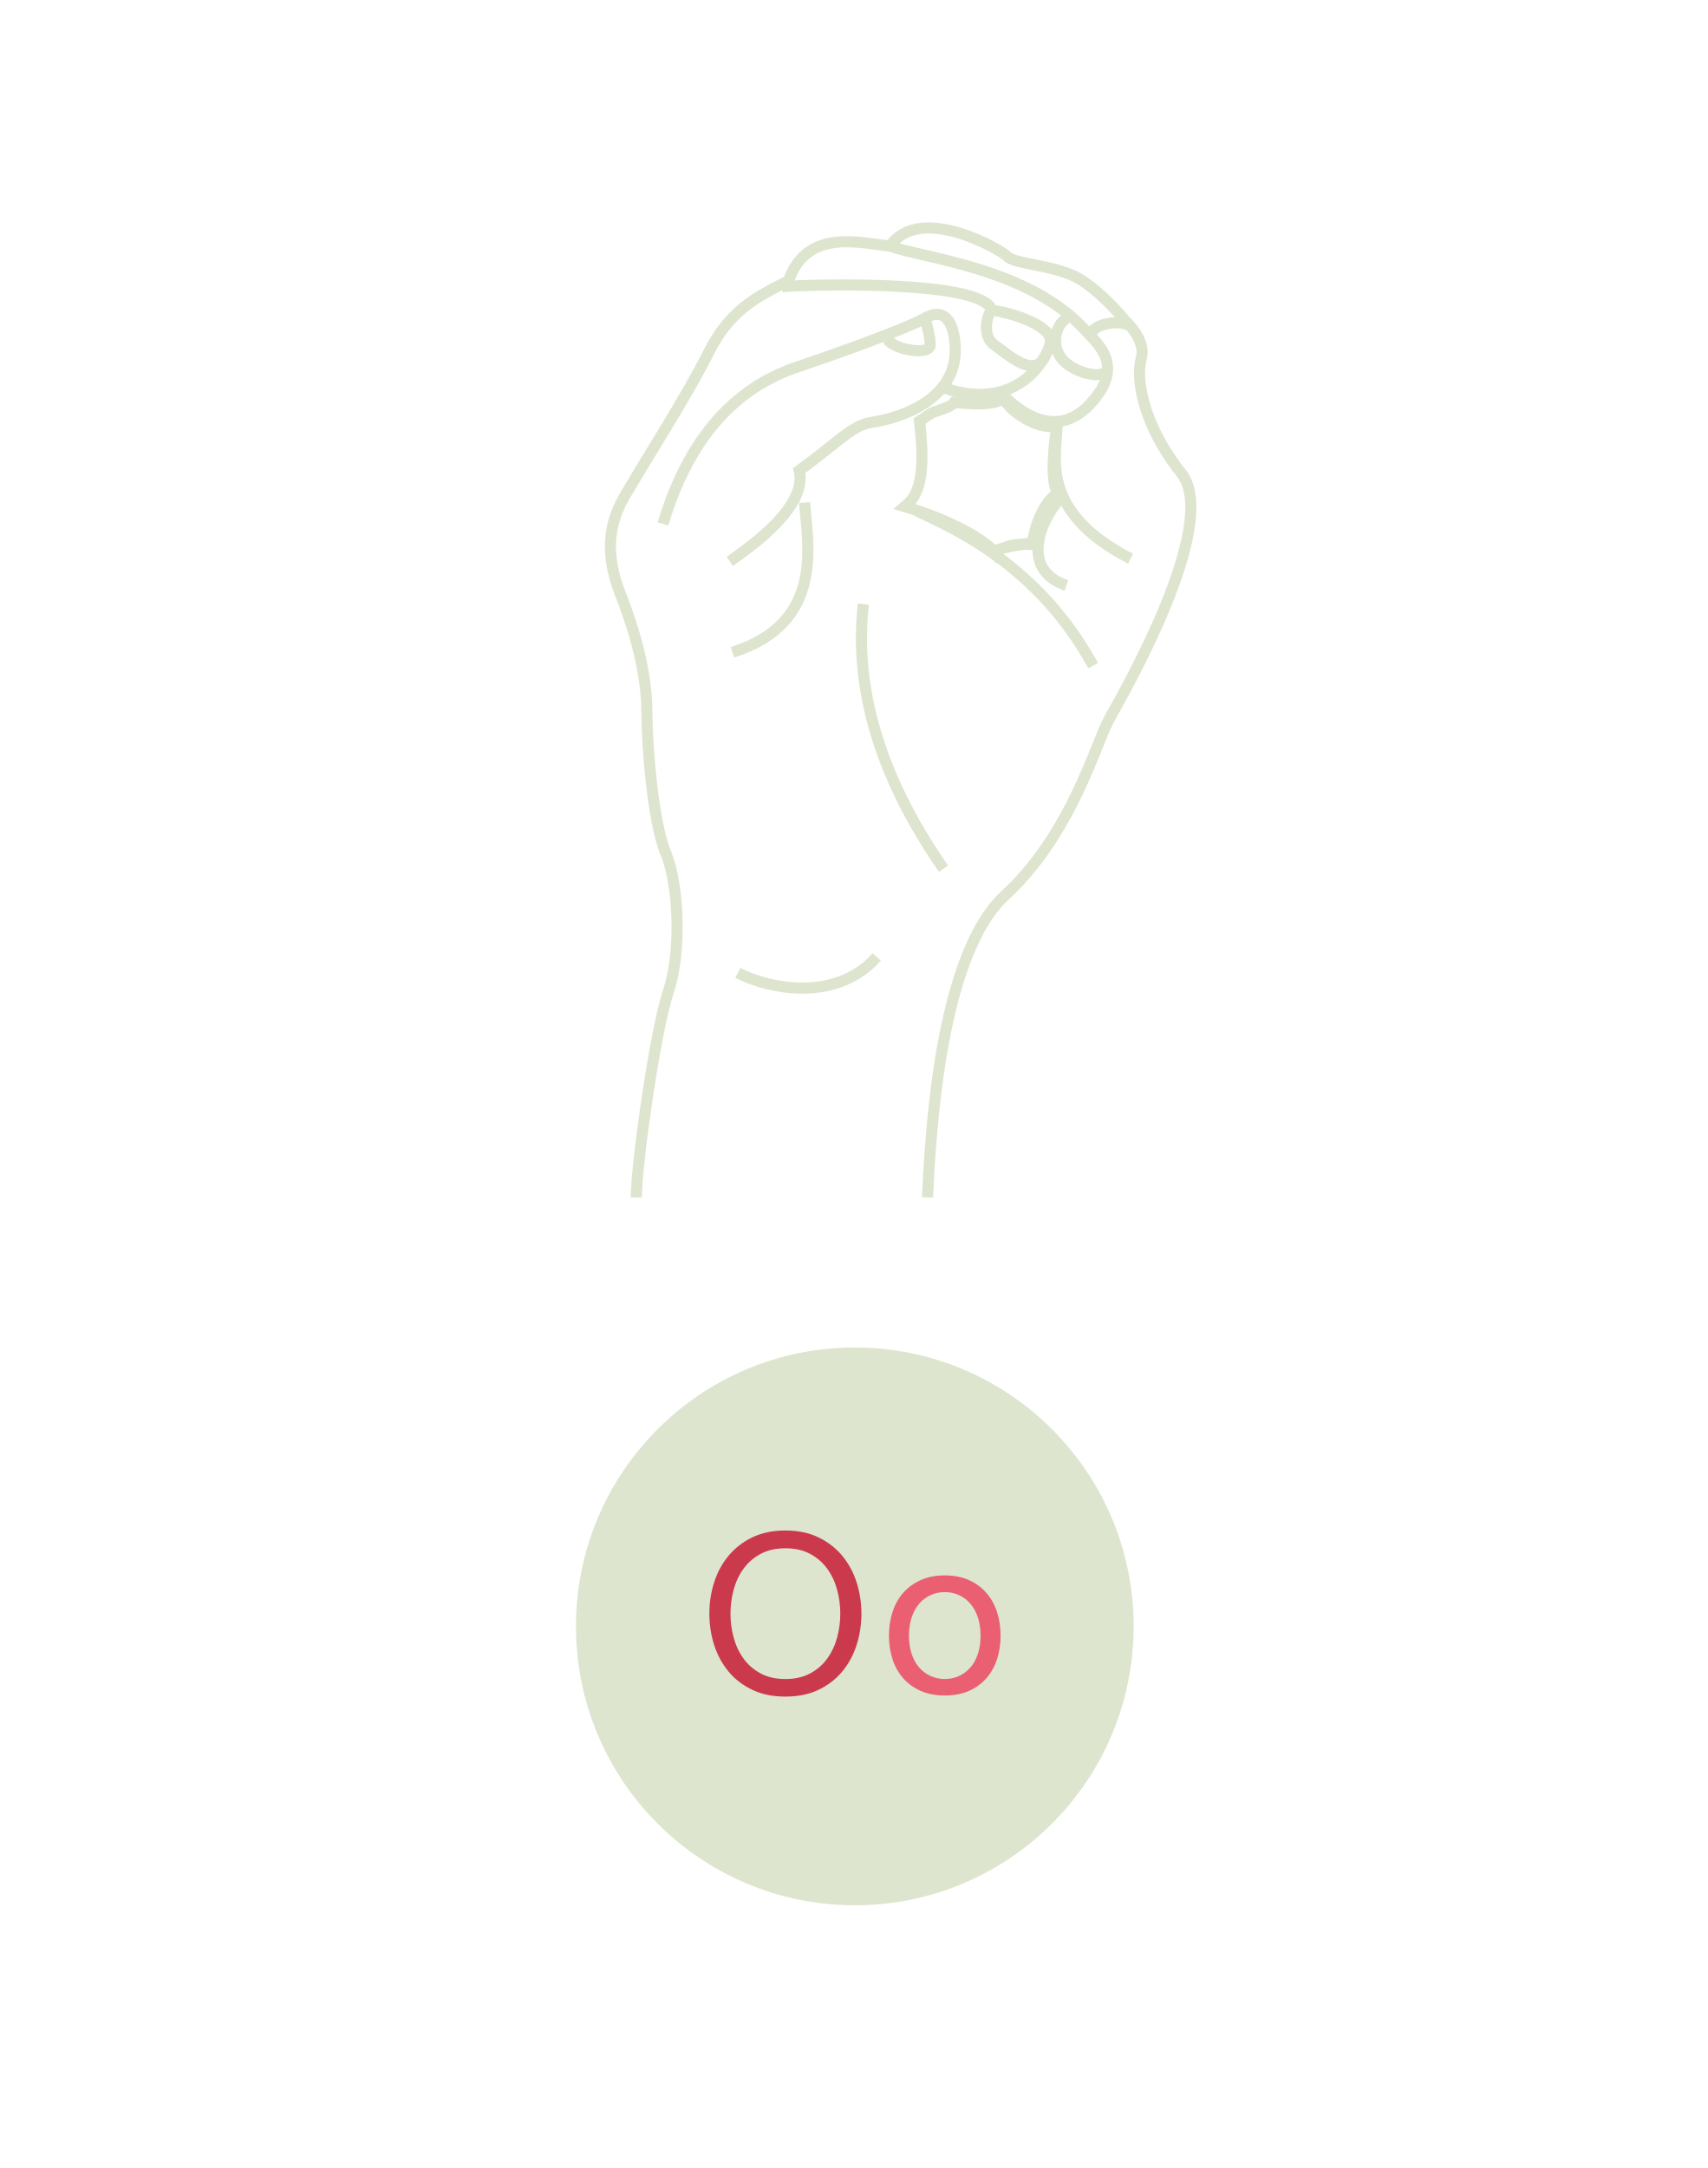
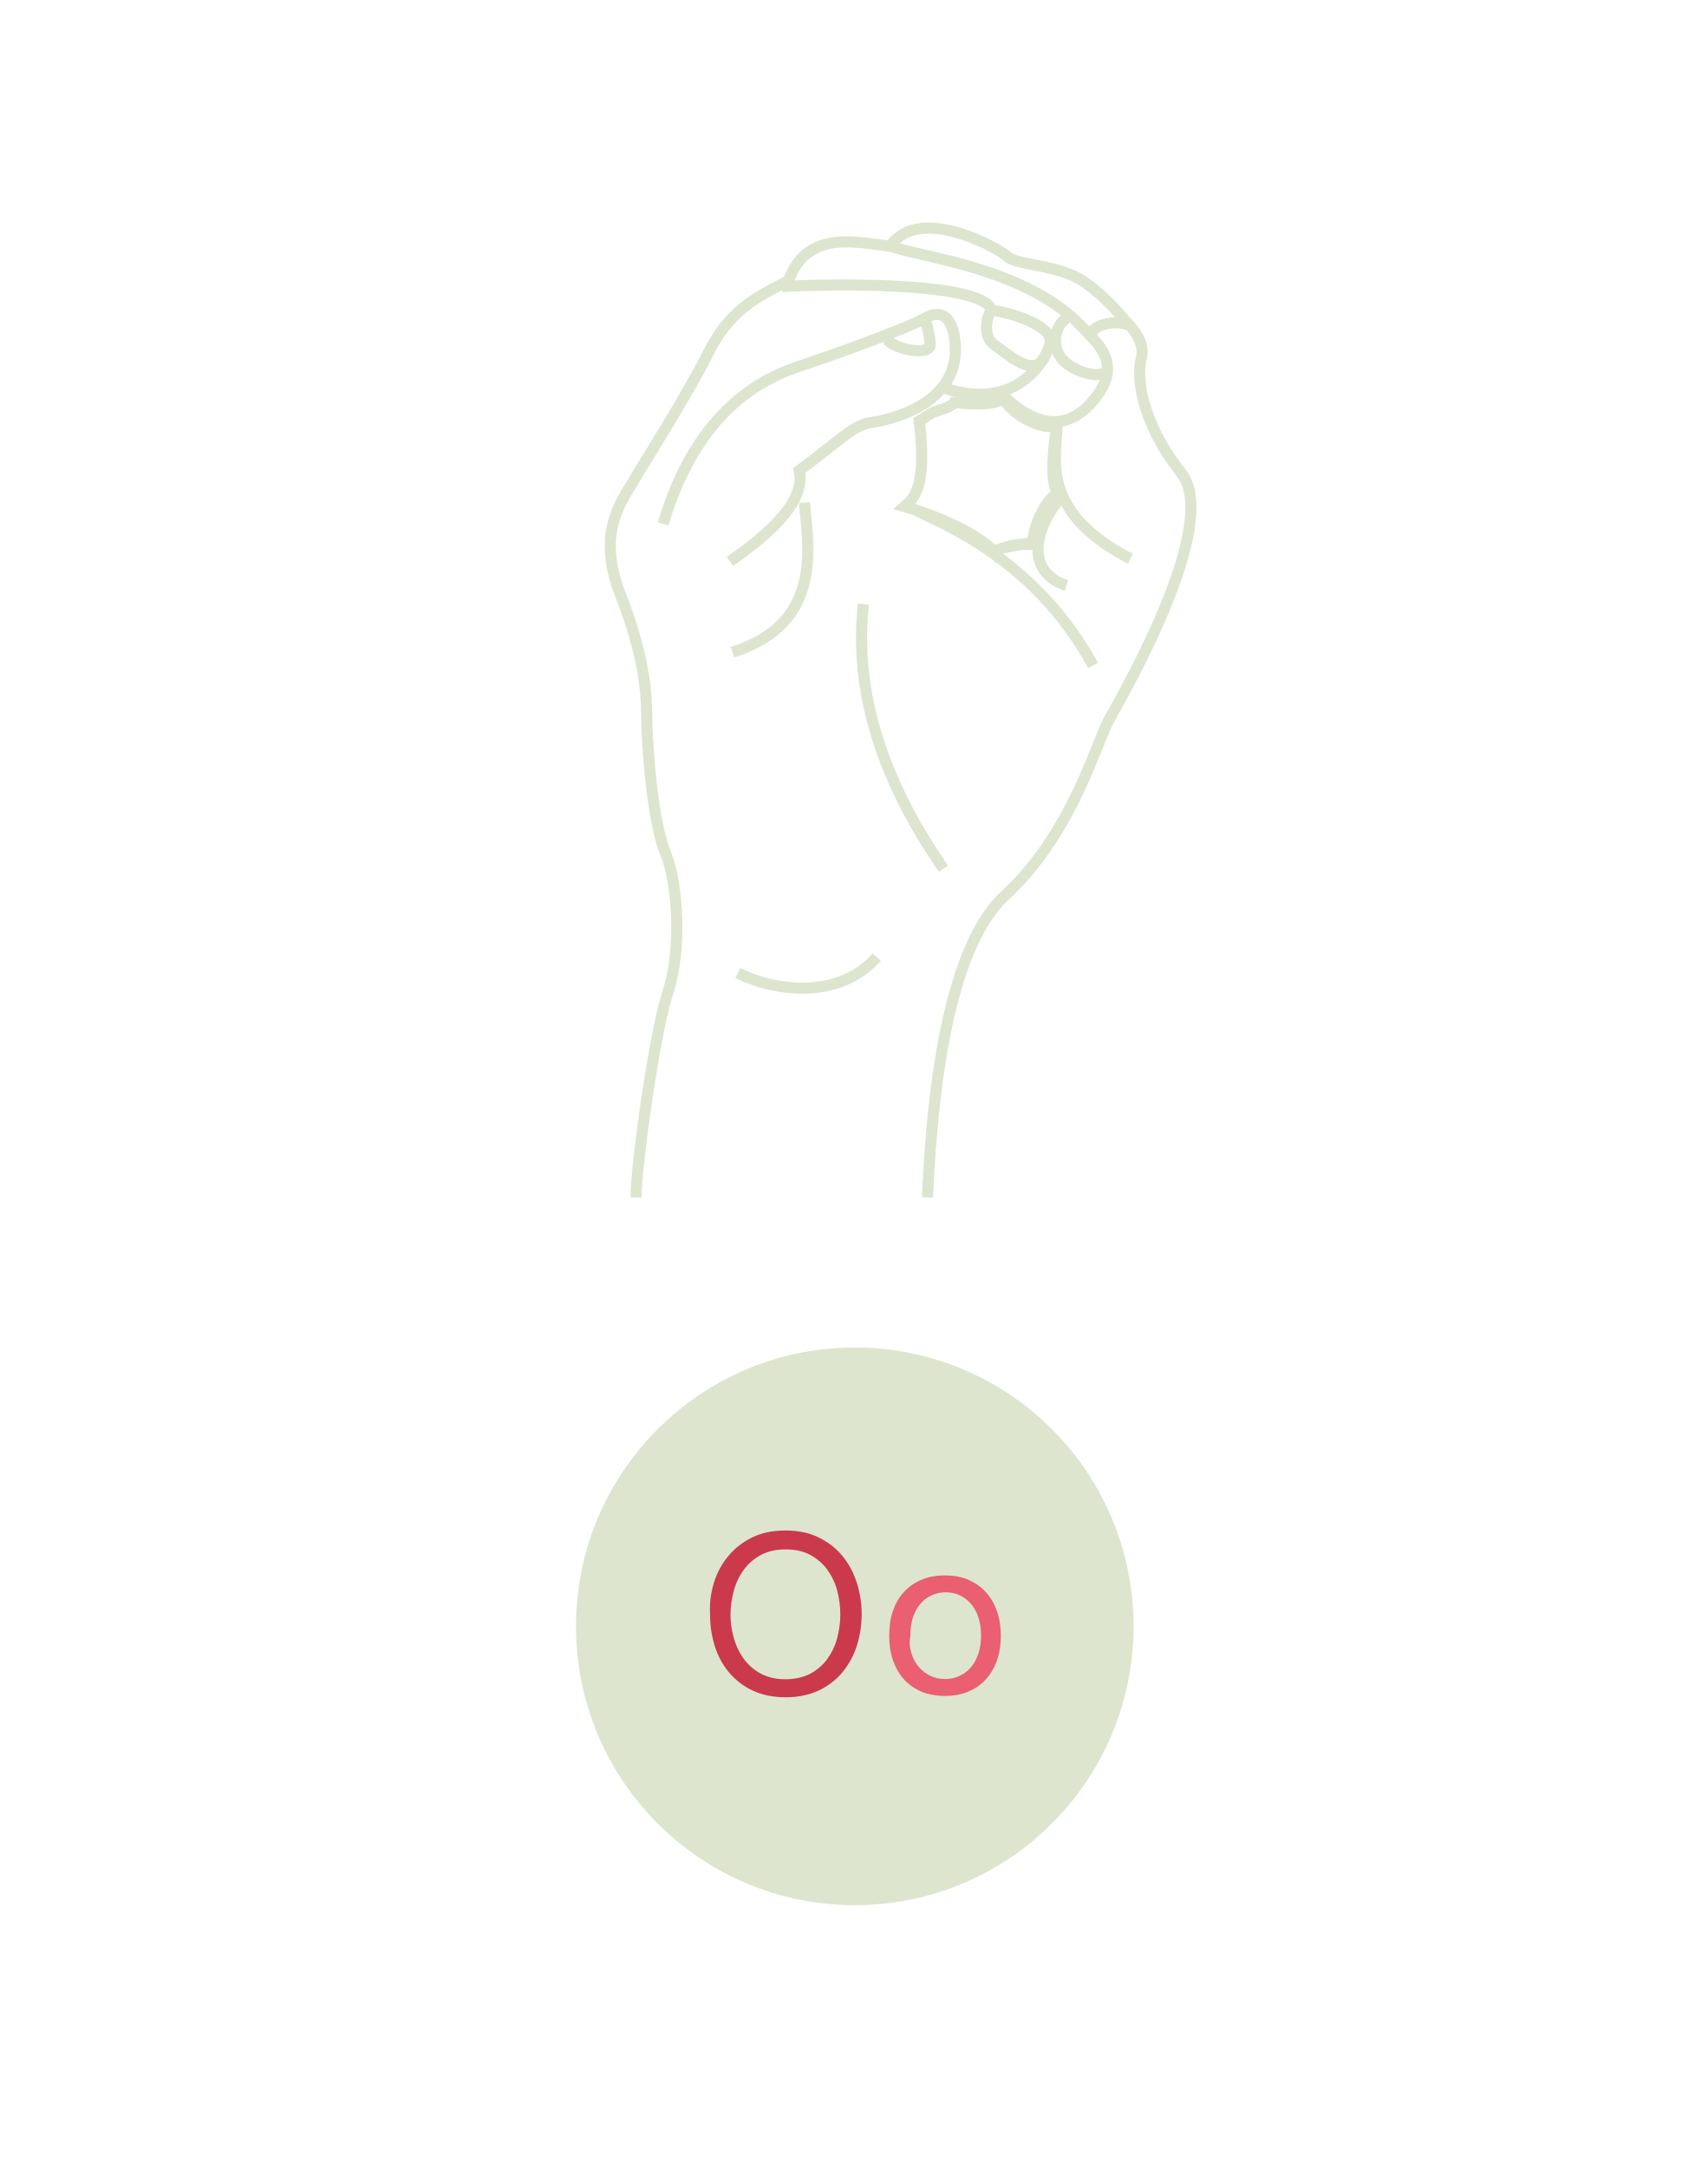
<svg xmlns="http://www.w3.org/2000/svg" version="1.1" viewBox="0 0 768 975" enable-background="new 0 0 768 975" xml:space="preserve">
-   <g id="circle">
-     <circle fill="#DDE5CE" cx="384.51" cy="731.426" r="125.426" />
-   </g>
-   <g id="oo">
-     <g>
-       <path fill="#CB394D" d="M321.234,711.648c1.433-4.5,3.583-8.482,6.45-11.95c2.866-3.466,6.433-6.232,10.7-8.3    c4.266-2.065,9.233-3.1,14.9-3.1c5.666,0,10.633,1.034,14.9,3.1c4.266,2.067,7.833,4.834,10.7,8.3    c2.866,3.468,5.016,7.45,6.45,11.95c1.432,4.5,2.15,9.185,2.15,14.05c0,4.867-0.719,9.55-2.15,14.05    c-1.435,4.5-3.584,8.484-6.45,11.95c-2.867,3.468-6.435,6.218-10.7,8.25c-4.267,2.033-9.234,3.05-14.9,3.05    c-5.667,0-10.634-1.017-14.9-3.05c-4.267-2.032-7.834-4.782-10.7-8.25c-2.867-3.466-5.017-7.45-6.45-11.95    c-1.435-4.5-2.15-9.183-2.15-14.05C319.083,720.833,319.799,716.148,321.234,711.648z M329.984,736.349    c0.933,3.5,2.4,6.649,4.4,9.45c2,2.8,4.565,5.05,7.7,6.75c3.133,1.699,6.866,2.55,11.2,2.55c4.333,0,8.065-0.851,11.2-2.55    c3.133-1.7,5.7-3.95,7.7-6.75c2-2.801,3.466-5.95,4.4-9.45c0.933-3.5,1.4-7.05,1.4-10.65c0-3.6-0.467-7.149-1.4-10.649    c-0.934-3.5-2.4-6.65-4.4-9.45s-4.567-5.05-7.7-6.75c-3.135-1.7-6.867-2.55-11.2-2.55c-4.334,0-8.067,0.85-11.2,2.55    c-3.134,1.7-5.7,3.95-7.7,6.75s-3.467,5.95-4.4,9.45c-0.935,3.5-1.4,7.05-1.4,10.649    C328.583,729.299,329.049,732.849,329.984,736.349z" />
-       <path fill="#EA5F72" d="M401.483,724.948c1.065-3.3,2.665-6.165,4.8-8.6c2.133-2.433,4.766-4.351,7.9-5.75    c3.133-1.4,6.732-2.101,10.8-2.101c4.133,0,7.75,0.7,10.85,2.101c3.101,1.399,5.716,3.317,7.851,5.75    c2.133,2.435,3.732,5.3,4.8,8.6c1.065,3.3,1.6,6.851,1.6,10.65s-0.534,7.334-1.6,10.6c-1.067,3.268-2.667,6.117-4.8,8.55    c-2.135,2.435-4.75,4.335-7.851,5.7c-3.1,1.366-6.717,2.05-10.85,2.05c-4.067,0-7.667-0.684-10.8-2.05    c-3.135-1.365-5.768-3.266-7.9-5.7c-2.135-2.433-3.734-5.282-4.8-8.55c-1.067-3.266-1.601-6.8-1.601-10.6    S400.416,728.248,401.483,724.948z M410.133,743.948c0.833,2.435,1.983,4.468,3.45,6.101c1.466,1.634,3.183,2.884,5.15,3.75    c1.966,0.867,4.05,1.3,6.25,1.3s4.282-0.433,6.25-1.3c1.966-0.866,3.683-2.116,5.149-3.75c1.466-1.633,2.616-3.666,3.45-6.101    c0.833-2.433,1.25-5.216,1.25-8.35c0-3.133-0.417-5.916-1.25-8.351c-0.834-2.433-1.984-4.482-3.45-6.149    c-1.467-1.666-3.184-2.933-5.149-3.8c-1.968-0.866-4.05-1.301-6.25-1.301s-4.284,0.435-6.25,1.301    c-1.968,0.867-3.685,2.134-5.15,3.8c-1.467,1.667-2.617,3.717-3.45,6.149c-0.834,2.435-1.25,5.218-1.25,8.351    C408.883,738.732,409.299,741.516,410.133,743.948z" />
-     </g>
-   </g>
-   <g id="o">
-     <g>
-       <path fill="none" stroke="#DDE5CE" stroke-width="5" stroke-miterlimit="10" d="M417.202,538.51    c1.223-24.031,4.82-108.163,34.859-135.815c30.051-27.632,40.856-68.499,46.875-79.315c6.008-10.805,50.484-87.73,32.449-110.562    c-18.024-22.844-20.434-43.266-18.024-51.684c2.41-8.429-7.219-16.836-7.219-16.836s-8.405-10.802-19.223-18.029    c-10.815-7.212-30.061-7.212-33.659-10.813c-3.598-3.609-39.656-24.031-52.872-4.809c-13.215-1.193-37.269-8.418-45.675,15.622    c-14.426,7.227-26.452,13.221-36.059,32.449c-9.617,19.241-28.84,49.279-33.66,57.691c-4.796,8.418-16.824,22.838-6.019,50.479    c10.839,27.652,12.039,44.476,12.039,55.293c0,10.816,2.399,46.869,8.407,61.301c6.019,14.417,7.219,44.467,1.21,62.491    c-6.02,18.035-14.426,78.115-14.426,92.539" />
-       <path fill="none" stroke="#DDE5CE" stroke-width="5" stroke-miterlimit="10" d="M419.013,185.764    c4.209-1.793,8.406-2.41,10.216-4.808c6.008,0.588,17.425,1.805,22.232-1.8c3.609,7.208,18.036,15.015,24.044,12.022    c-1.211,6.613-3.609,26.441,0.6,30.645c-6.607,3.004-11.417,16.825-11.417,22.232c-3.609,0.6-16.835,2.41-17.423,4.214    c-4.221-5.414-19.846-14.42-40.279-20.439c4.221-3.615,10.217-9.017,6.619-38.457L419.013,185.764z" />
-       <path fill="none" stroke="#DDE5CE" stroke-width="5" stroke-miterlimit="10" d="M331.871,437.553    c16.834,8.418,45.675,12.027,62.499-7.207" />
-       <path fill="none" stroke="#DDE5CE" stroke-width="5" stroke-miterlimit="10" d="M388.362,271.695    c-2.41,21.645-2.41,63.7,36.047,118.995" />
-       <path fill="none" stroke="#DDE5CE" stroke-width="5" stroke-miterlimit="10" d="M412.405,229.629    c9.912,5.536,52.564,20.67,79.312,69.718" />
-       <path fill="none" stroke="#DDE5CE" stroke-width="5" stroke-miterlimit="10" d="M475.505,191.178    c0,13.226-9.018,38.452,33.049,60.09" />
-       <path fill="none" stroke="#DDE5CE" stroke-width="5" stroke-miterlimit="10" d="M478.009,222.977    c-9.605,9.623-19.929,33.105,1.705,40.312" />
-       <path fill="none" stroke="#DDE5CE" stroke-width="5" stroke-miterlimit="10" d="M452.062,246.159    c5.997-2.398,14.872-0.992,14.872-0.992" />
-       <path fill="none" stroke="#DDE5CE" stroke-width="5" stroke-miterlimit="10" d="M328.262,252.461    c12.026-8.407,34.858-25.231,31.249-40.856c18.035-13.215,24.044-20.428,32.461-21.633c8.417-1.2,42.225-8.61,37.257-38.462    c-1.21-7.213-4.819-13.229-13.215-8.413c-8.429,4.82-42.076,16.824-56.503,21.633c-14.413,4.819-45.664,18.029-61.289,70.917" />
-       <path fill="none" stroke="#DDE5CE" stroke-width="5" stroke-miterlimit="10" d="M399.179,152.704    c3.609,4.82,19.246,7.218,19.246,2.421c0-4.82-2.411-12.027-2.411-12.027" />
-       <path fill="none" stroke="#DDE5CE" stroke-width="5" stroke-miterlimit="10" d="M351.833,128.894    c18.035-1.197,90.611-2.626,94.22,10.595c9.605,1.21,27.64,7.218,26.441,14.425c-1.211,7.219-15.026,32.264-48.676,20.242" />
-       <path fill="none" stroke="#DDE5CE" stroke-width="5" stroke-miterlimit="10" d="M361.921,226.025    c1.199,18.029,9.617,54.083-32.449,67.314" />
-       <path fill="none" stroke="#DDE5CE" stroke-width="5" stroke-miterlimit="10" d="M400.389,110.646    c13.815,5.408,62.614,9.535,88.331,38.46c4.819,5.408,18.023,15.625,1.21,33.055c-16.835,17.429-34.847-0.587-39.067-4.79" />
-       <path fill="none" stroke="#DDE5CE" stroke-width="5" stroke-miterlimit="10" d="M479.714,143.098    c-6.021,4.204-6.619,13.826-1.211,19.24c5.419,5.397,17.424,8.412,19.234,4.191" />
-       <path fill="none" stroke="#DDE5CE" stroke-width="5" stroke-miterlimit="10" d="M507.343,146.108    c-5.396-2.41-15.025,0-16.214,3.598" />
-       <path fill="none" stroke="#DDE5CE" stroke-width="5" stroke-miterlimit="10" d="M446.054,139.489    c-2.398,2.393-4.21,12.021,1.211,15.636c5.396,3.592,18.023,15.805,22.832,4.994" />
-     </g>
-   </g>
+   <circle fill="#DDE5CE" cx="384.5" cy="731.4" r="125.4" />
+   <path fill="#CB394D" d="M321.2 711.6c1.4-4.5 3.6-8.5 6.5-11.9 2.9-3.5 6.4-6.2 10.7-8.3 4.3-2.1 9.2-3.1 14.9-3.1 5.7 0 10.6 1 14.9 3.1 4.3 2.1 7.8 4.8 10.7 8.3 2.9 3.5 5 7.5 6.5 12 1.4 4.5 2.2 9.2 2.2 14.1 0 4.9-0.7 9.6-2.1 14.1 -1.4 4.5-3.6 8.5-6.4 12 -2.9 3.5-6.4 6.2-10.7 8.3 -4.3 2-9.2 3.1-14.9 3.1 -5.7 0-10.6-1-14.9-3 -4.3-2-7.8-4.8-10.7-8.2 -2.9-3.5-5-7.4-6.4-11.9 -1.4-4.5-2.1-9.2-2.1-14C319.1 720.8 319.8 716.1 321.2 711.6zM330 736.3c0.9 3.5 2.4 6.6 4.4 9.5 2 2.8 4.6 5.1 7.7 6.8 3.1 1.7 6.9 2.6 11.2 2.6 4.3 0 8.1-0.9 11.2-2.5 3.1-1.7 5.7-3.9 7.7-6.7 2-2.8 3.5-5.9 4.4-9.4 0.9-3.5 1.4-7 1.4-10.6 0-3.6-0.5-7.1-1.4-10.6 -0.9-3.5-2.4-6.6-4.4-9.4s-4.6-5-7.7-6.7c-3.1-1.7-6.9-2.5-11.2-2.5 -4.3 0-8.1 0.9-11.2 2.6 -3.1 1.7-5.7 4-7.7 6.8s-3.5 6-4.4 9.5c-0.9 3.5-1.4 7.1-1.4 10.6C328.6 729.3 329 732.8 330 736.3z" />
+   <path fill="#EA5F72" d="M401.5 724.9c1.1-3.3 2.7-6.2 4.8-8.6 2.1-2.4 4.8-4.4 7.9-5.7 3.1-1.4 6.7-2.1 10.8-2.1 4.1 0 7.8 0.7 10.9 2.1 3.1 1.4 5.7 3.3 7.9 5.8 2.1 2.4 3.7 5.3 4.8 8.6 1.1 3.3 1.6 6.9 1.6 10.7s-0.5 7.3-1.6 10.6c-1.1 3.3-2.7 6.1-4.8 8.6 -2.1 2.4-4.7 4.3-7.9 5.7 -3.1 1.4-6.7 2.1-10.8 2.1 -4.1 0-7.7-0.7-10.8-2 -3.1-1.4-5.8-3.3-7.9-5.7 -2.1-2.4-3.7-5.3-4.8-8.5 -1.1-3.3-1.6-6.8-1.6-10.6S400.4 728.2 401.5 724.9zM410.1 743.9c0.8 2.4 2 4.5 3.5 6.1 1.5 1.6 3.2 2.9 5.2 3.8 2 0.9 4.1 1.3 6.3 1.3s4.3-0.4 6.3-1.3c2-0.9 3.7-2.1 5.1-3.7 1.5-1.6 2.6-3.7 3.5-6.1 0.8-2.4 1.3-5.2 1.3-8.3 0-3.1-0.4-5.9-1.2-8.4 -0.8-2.4-2-4.5-3.4-6.1 -1.5-1.7-3.2-2.9-5.1-3.8 -2-0.9-4-1.3-6.2-1.3s-4.3 0.4-6.2 1.3c-2 0.9-3.7 2.1-5.1 3.8 -1.5 1.7-2.6 3.7-3.4 6.1 -0.8 2.4-1.2 5.2-1.2 8.4C408.9 738.7 409.3 741.5 410.1 743.9z" />
+   <path fill="none" stroke="#DDE5CE" stroke-width="5" stroke-miterlimit="10" d="M417.2 538.5c1.2-24 4.8-108.2 34.9-135.8 30.1-27.6 40.9-68.5 46.9-79.3 6-10.8 50.5-87.7 32.4-110.6 -18-22.8-20.4-43.3-18-51.7 2.4-8.4-7.2-16.8-7.2-16.8s-8.4-10.8-19.2-18c-10.8-7.2-30.1-7.2-33.7-10.8 -3.6-3.6-39.7-24-52.9-4.8 -13.2-1.2-37.3-8.4-45.7 15.6 -14.4 7.2-26.5 13.2-36.1 32.4 -9.6 19.2-28.8 49.3-33.7 57.7 -4.8 8.4-16.8 22.8-6 50.5 10.8 27.7 12 44.5 12 55.3 0 10.8 2.4 46.9 8.4 61.3 6 14.4 7.2 44.5 1.2 62.5 -6 18-14.4 78.1-14.4 92.5" />
+   <path fill="none" stroke="#DDE5CE" stroke-width="5" stroke-miterlimit="10" d="M419 185.8c4.2-1.8 8.4-2.4 10.2-4.8 6 0.6 17.4 1.8 22.2-1.8 3.6 7.2 18 15 24 12 -1.2 6.6-3.6 26.4 0.6 30.6 -6.6 3-11.4 16.8-11.4 22.2 -3.6 0.6-16.8 2.4-17.4 4.2 -4.2-5.4-19.8-14.4-40.3-20.4 4.2-3.6 10.2-9 6.6-38.5L419 185.8z" />
+   <path fill="none" stroke="#DDE5CE" stroke-width="5" stroke-miterlimit="10" d="M331.9 437.6c16.8 8.4 45.7 12 62.5-7.2" />
+   <path fill="none" stroke="#DDE5CE" stroke-width="5" stroke-miterlimit="10" d="M388.4 271.7c-2.4 21.6-2.4 63.7 36 119" />
+   <path fill="none" stroke="#DDE5CE" stroke-width="5" stroke-miterlimit="10" d="M412.4 229.6c9.9 5.5 52.6 20.7 79.3 69.7" />
+   <path fill="none" stroke="#DDE5CE" stroke-width="5" stroke-miterlimit="10" d="M475.5 191.2c0 13.2-9 38.5 33 60.1" />
+   <path fill="none" stroke="#DDE5CE" stroke-width="5" stroke-miterlimit="10" d="M478 223c-9.6 9.6-19.9 33.1 1.7 40.3" />
+   <path fill="none" stroke="#DDE5CE" stroke-width="5" stroke-miterlimit="10" d="M452.1 246.2c6-2.4 14.9-1 14.9-1" />
+   <path fill="none" stroke="#DDE5CE" stroke-width="5" stroke-miterlimit="10" d="M328.3 252.5c12-8.4 34.9-25.2 31.2-40.9 18-13.2 24-20.4 32.5-21.6 8.4-1.2 42.2-8.6 37.3-38.5 -1.2-7.2-4.8-13.2-13.2-8.4 -8.4 4.8-42.1 16.8-56.5 21.6 -14.4 4.8-45.7 18-61.3 70.9" />
+   <path fill="none" stroke="#DDE5CE" stroke-width="5" stroke-miterlimit="10" d="M399.2 152.7c3.6 4.8 19.2 7.2 19.2 2.4 0-4.8-2.4-12-2.4-12" />
+   <path fill="none" stroke="#DDE5CE" stroke-width="5" stroke-miterlimit="10" d="M351.8 128.9c18-1.2 90.6-2.6 94.2 10.6 9.6 1.2 27.6 7.2 26.4 14.4 -1.2 7.2-15 32.3-48.7 20.2" />
+   <path fill="none" stroke="#DDE5CE" stroke-width="5" stroke-miterlimit="10" d="M361.9 226c1.2 18 9.6 54.1-32.4 67.3" />
+   <path fill="none" stroke="#DDE5CE" stroke-width="5" stroke-miterlimit="10" d="M400.4 110.6c13.8 5.4 62.6 9.5 88.3 38.5 4.8 5.4 18 15.6 1.2 33.1 -16.8 17.4-34.8-0.6-39.1-4.8" />
+   <path fill="none" stroke="#DDE5CE" stroke-width="5" stroke-miterlimit="10" d="M479.7 143.1c-6 4.2-6.6 13.8-1.2 19.2 5.4 5.4 17.4 8.4 19.2 4.2" />
+   <path fill="none" stroke="#DDE5CE" stroke-width="5" stroke-miterlimit="10" d="M507.3 146.1c-5.4-2.4-15 0-16.2 3.6" />
+   <path fill="none" stroke="#DDE5CE" stroke-width="5" stroke-miterlimit="10" d="M446.1 139.5c-2.4 2.4-4.2 12 1.2 15.6 5.4 3.6 18 15.8 22.8 5" />
</svg>
